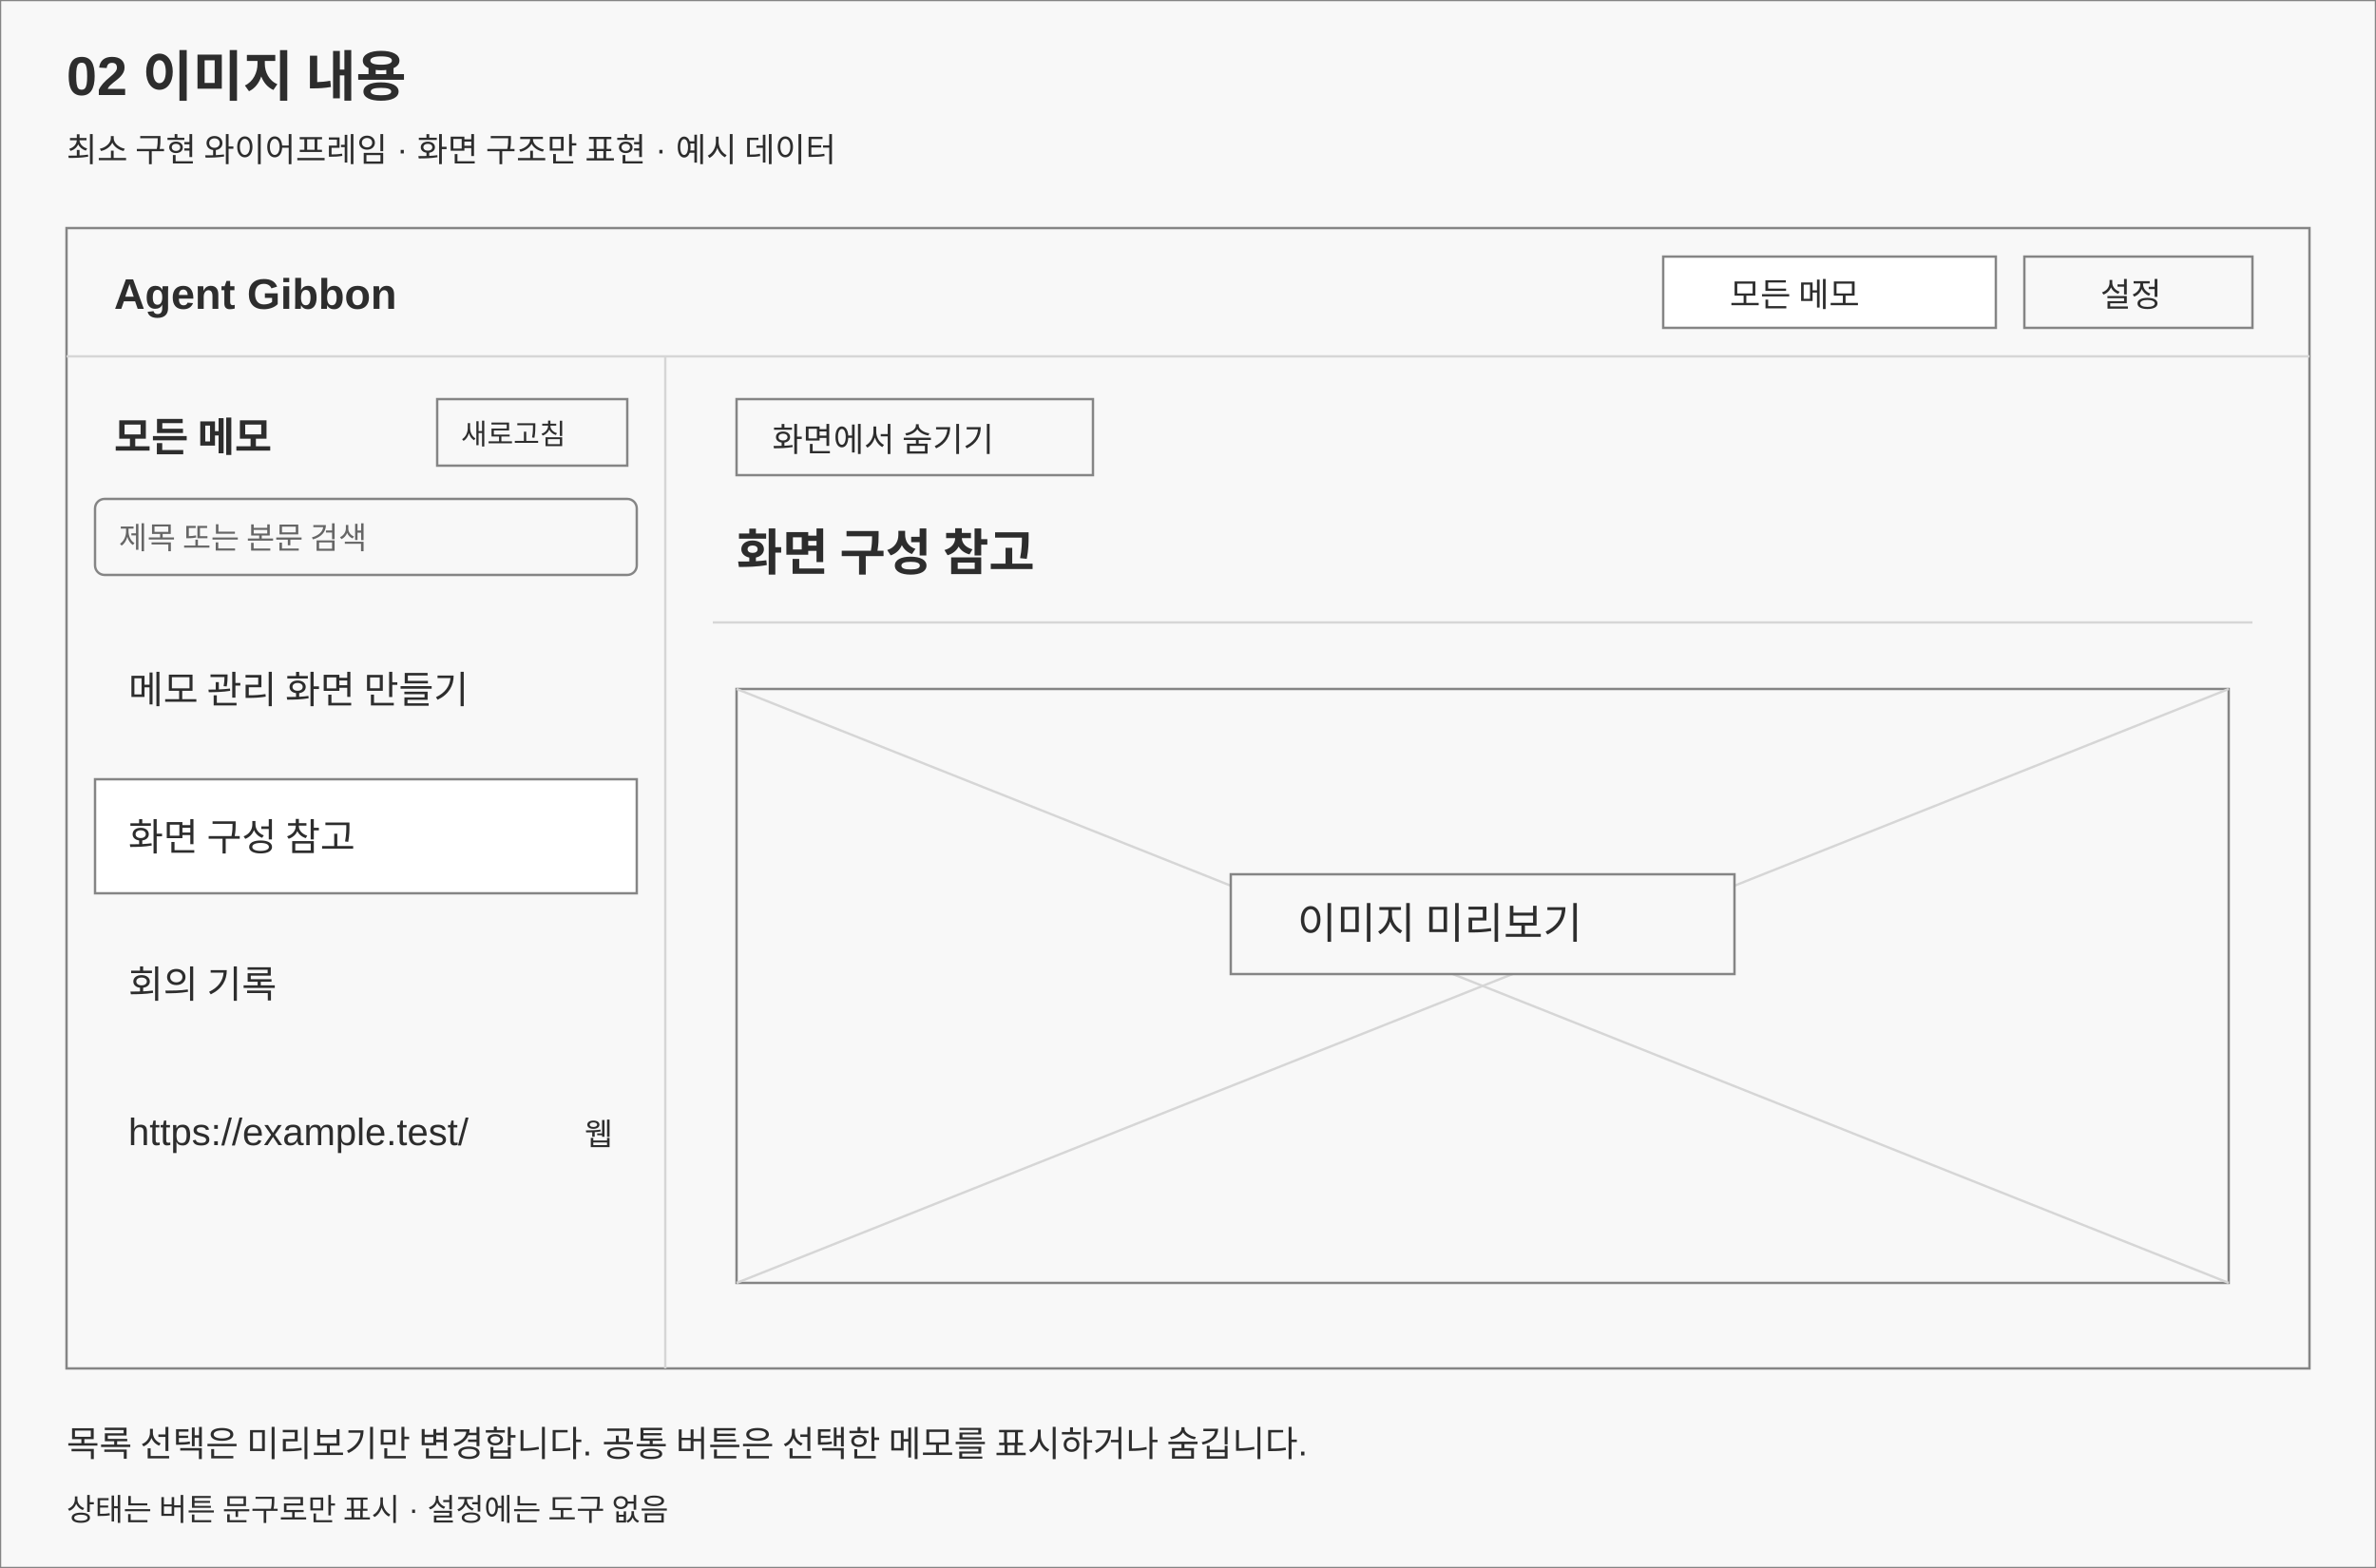
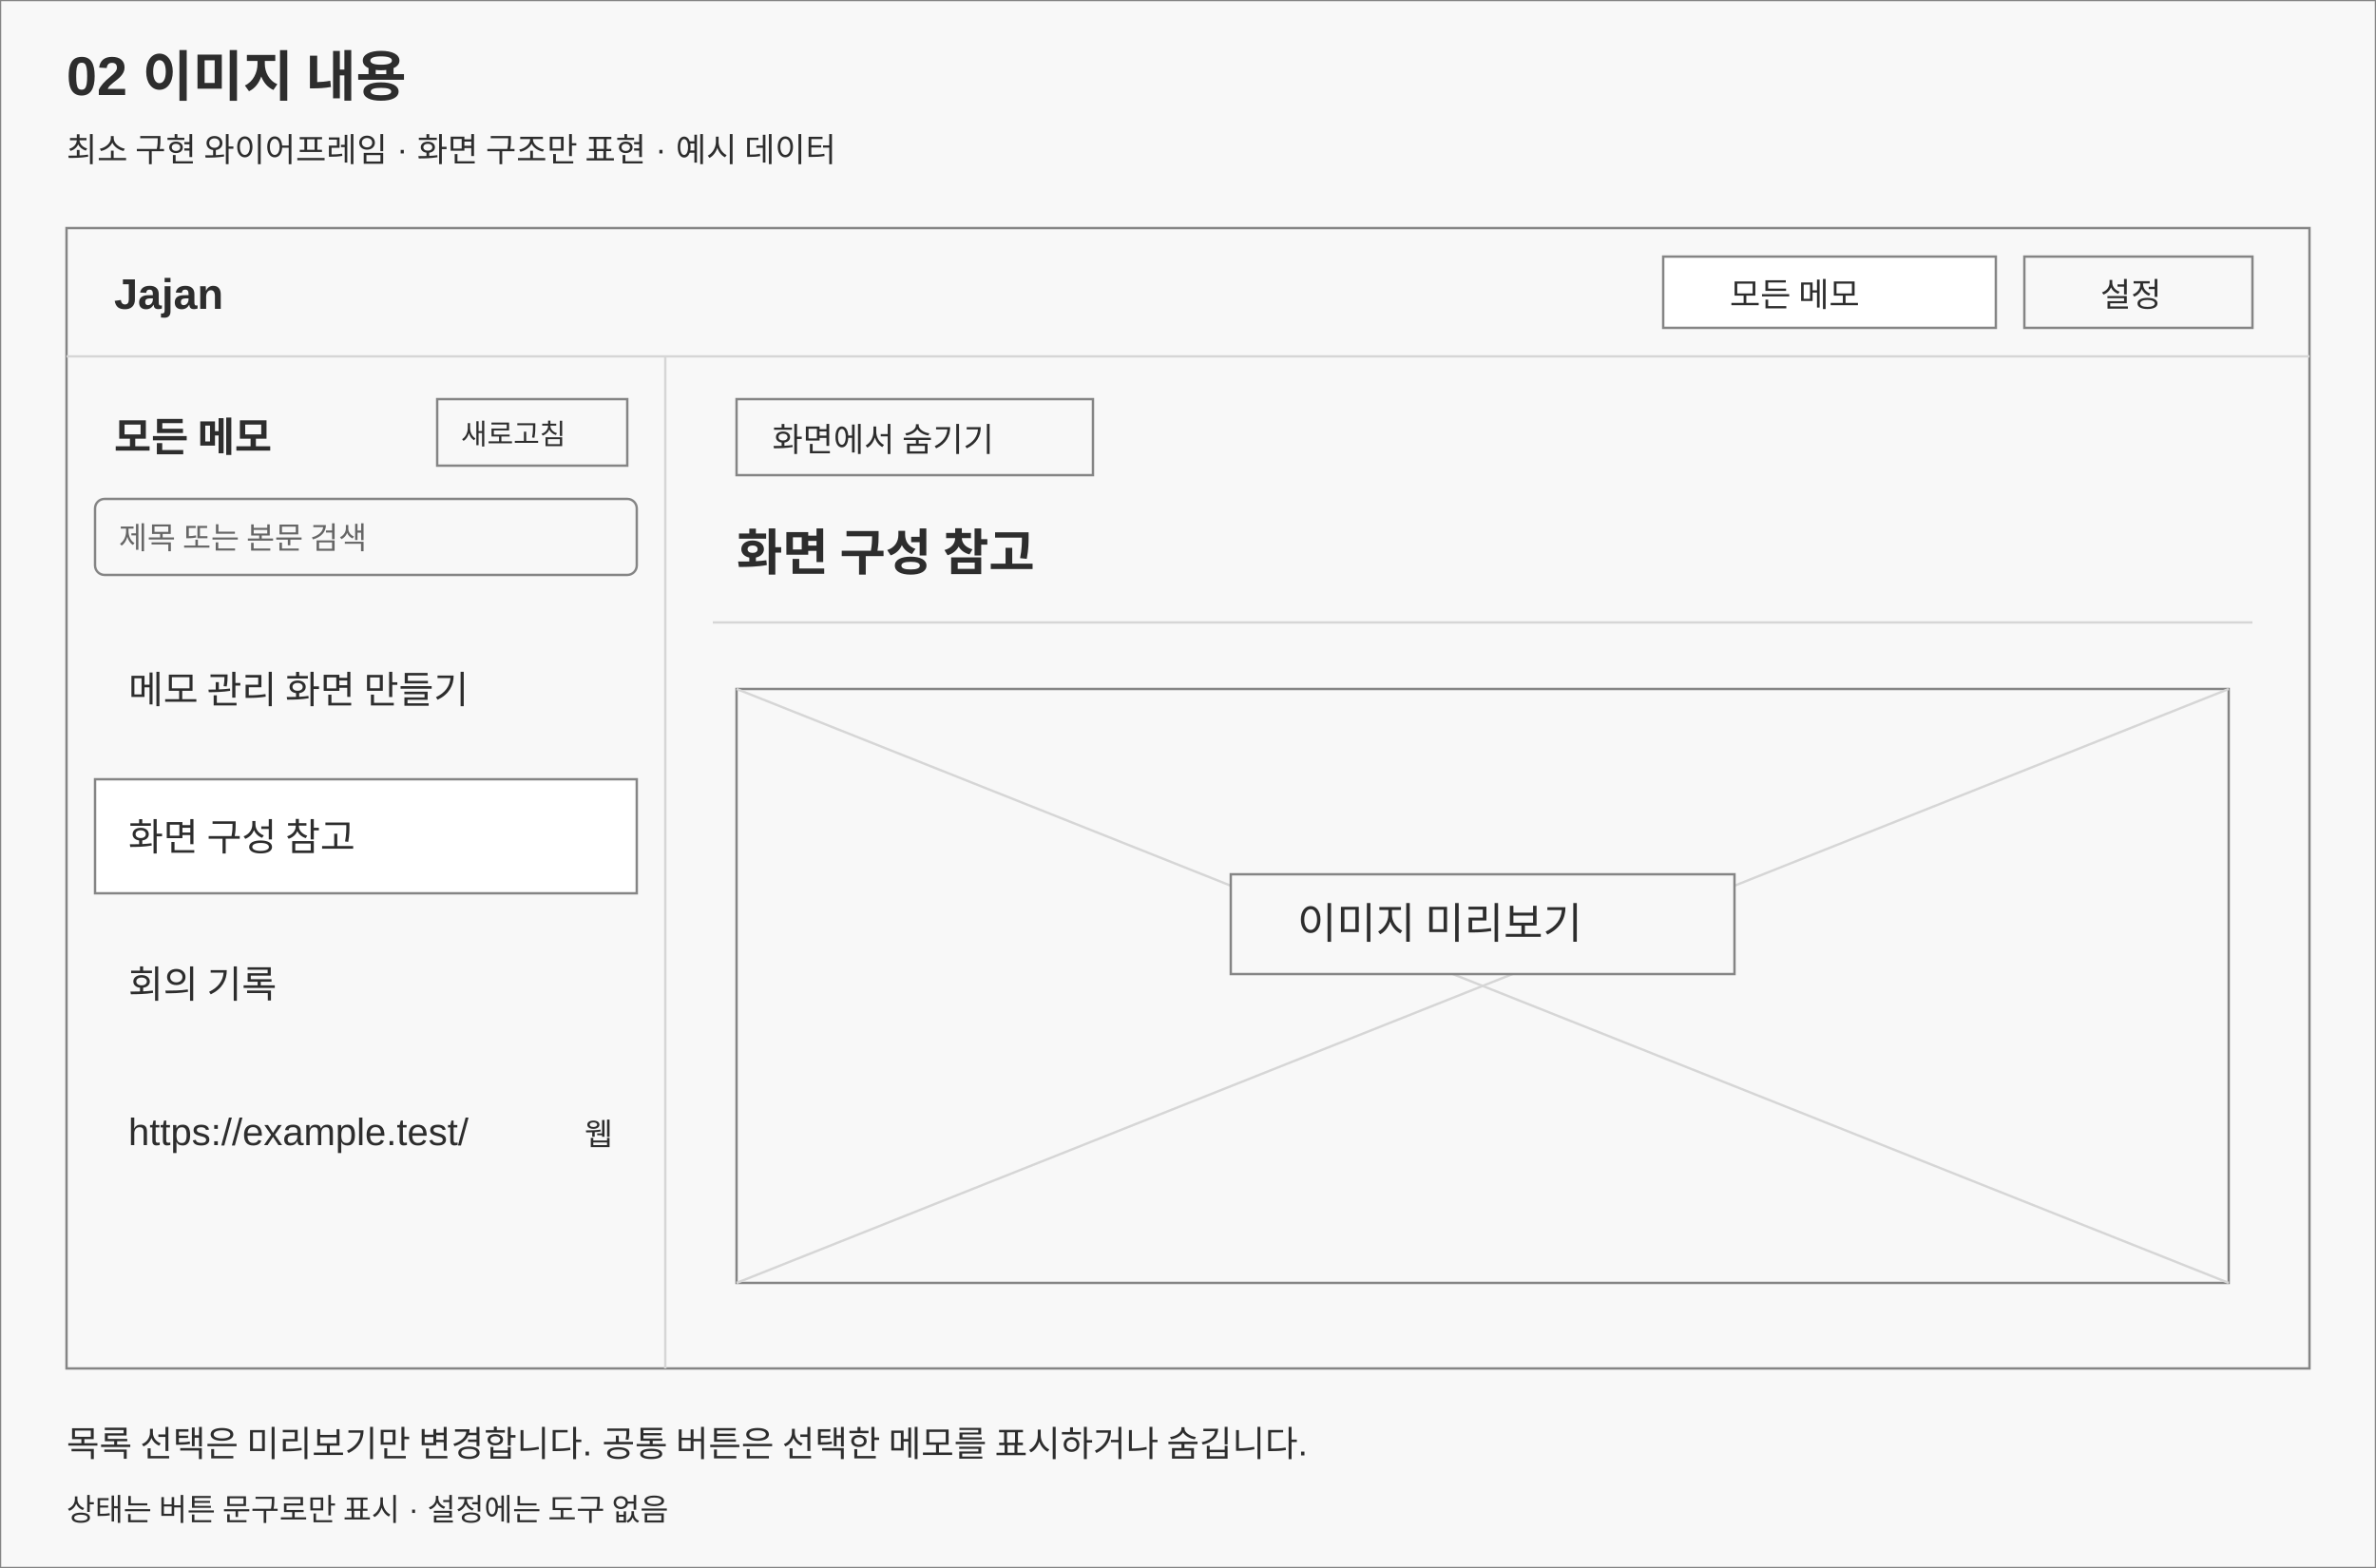
<svg xmlns="http://www.w3.org/2000/svg" width="1000" height="660" viewBox="0 0 1000 660">
  <style>text{font-family:Arial,'Apple SD Gothic Neo',sans-serif;fill:#2d2d2d}</style>
  <rect x="0" y="0" width="1000" height="660" fill="#f8f8f8" stroke="#858585" />
  <text x="28" y="40" font-size="23" font-weight="600">02  이미지 내용</text>
  <text x="28" y="68" font-size="14" font-weight="400">최소 구현 와이어프레임 · 화면 구조만 표현 · 예시 데이터</text>
  <rect x="28" y="96" width="944" height="480" fill="#f8f8f8" stroke="#858585" />
  <path d="M28 150L972 150" stroke="#d6d6d6" />
-   <text x="48" y="130" font-size="18" font-weight="600">Agent Gibbon</text>
+   <text x="48" y="130" font-size="18" font-weight="600">Jajan</text>
  <rect x="700" y="108" width="140" height="30" fill="#ffffff" stroke="#858585" />
  <text x="728" y="129" font-size="14" font-weight="400">모든 메모</text>
  <rect x="852" y="108" width="96" height="30" fill="#f8f8f8" stroke="#858585" />
  <text x="884" y="129" font-size="14" font-weight="400">설정</text>
  <path d="M280 150L280 576" stroke="#d6d6d6" />
  <rect x="184" y="168" width="80" height="28" fill="#f8f8f8" stroke="#858585" />
  <text x="194" y="187" font-family="Arial, sans-serif" font-size="12">새로고침</text>
  <text x="48" y="190" font-size="17" font-weight="600">모든 메모</text>
  <rect x="40" y="210" width="228" height="32" rx="4" fill="#f8f8f8" stroke="#858585" />
  <text x="50" y="231" font-size="13" style="fill:#666666">제목 또는 본문 검색</text>
  <text x="54" y="296" font-size="16" font-weight="400">메모 관리 화면 만들기</text>
  <rect x="40" y="328" width="228" height="48" fill="#ffffff" stroke="#858585" />
  <text x="54" y="358" font-size="16" font-weight="400">화면 구성 참고</text>
  <text x="54" y="420" font-size="16" font-weight="400">회의 기록</text>
  <text x="54" y="482" font-size="16">https://example.test/</text>
  <text x="246" y="482" font-size="13">웹</text>
  <rect x="310" y="168" width="150" height="32" fill="#f8f8f8" stroke="#858585" />
  <text x="325" y="190" font-size="14">화면에서 숨기기</text>
  <text x="310" y="240" font-size="21" font-weight="600">화면 구성 참고</text>
  <path d="M300 262L948 262" stroke="#d6d6d6" />
  <rect x="310" y="290" width="628" height="250" fill="#f8f8f8" stroke="#858585" />
  <path d="M310 290L938 540" stroke="#d6d6d6" />
  <path d="M938 290L310 540" stroke="#d6d6d6" />
  <rect x="518" y="368" width="212" height="42" fill="#f8f8f8" stroke="#858585" />
  <text x="546" y="395" font-size="18" font-weight="400">이미지 미리보기</text>
  <text x="28" y="613" font-size="15" font-weight="400">목록 선택은 미리보기만 변경합니다. 공통 버튼은 선택한 메모를 표시하거나 숨깁니다.</text>
  <text x="28" y="640" font-size="13" font-weight="400">상태는 버튼 문구로만 표시 · 설정에는 도구 없음</text>
</svg>
